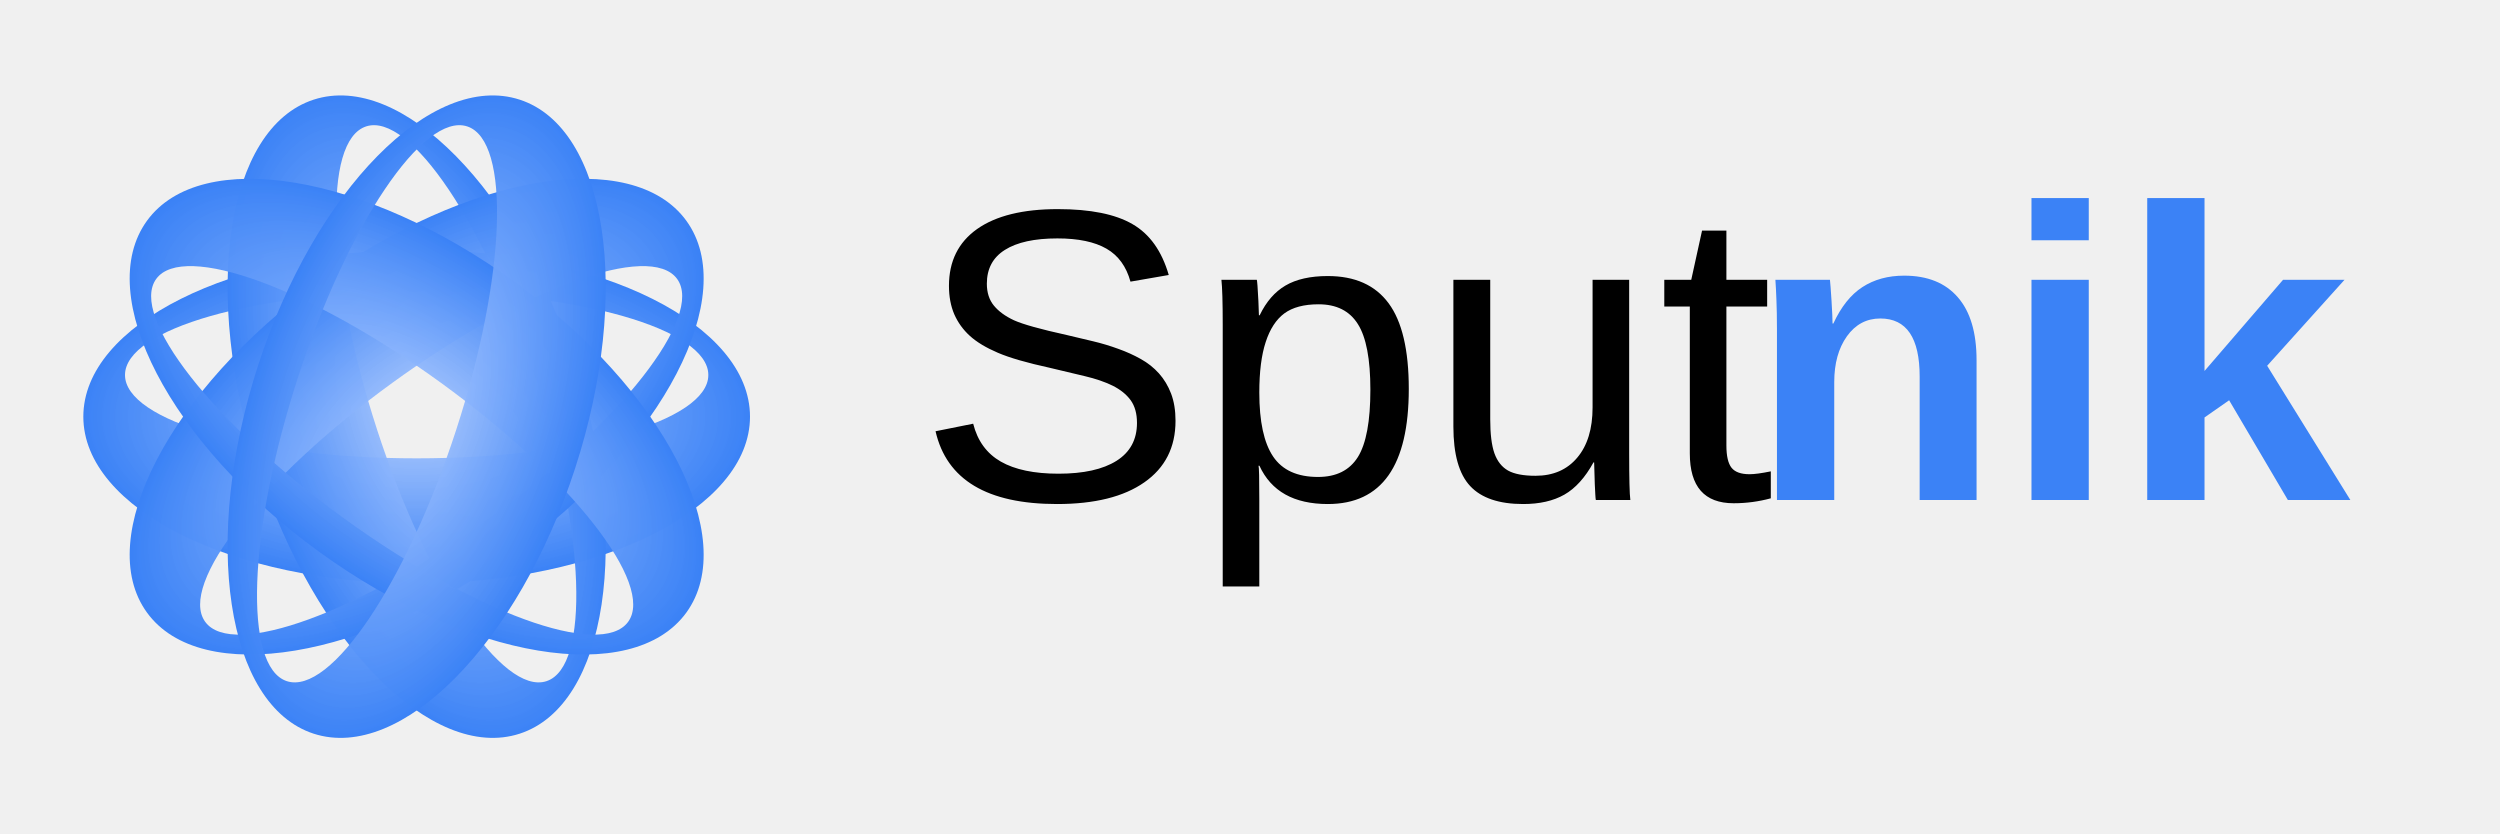
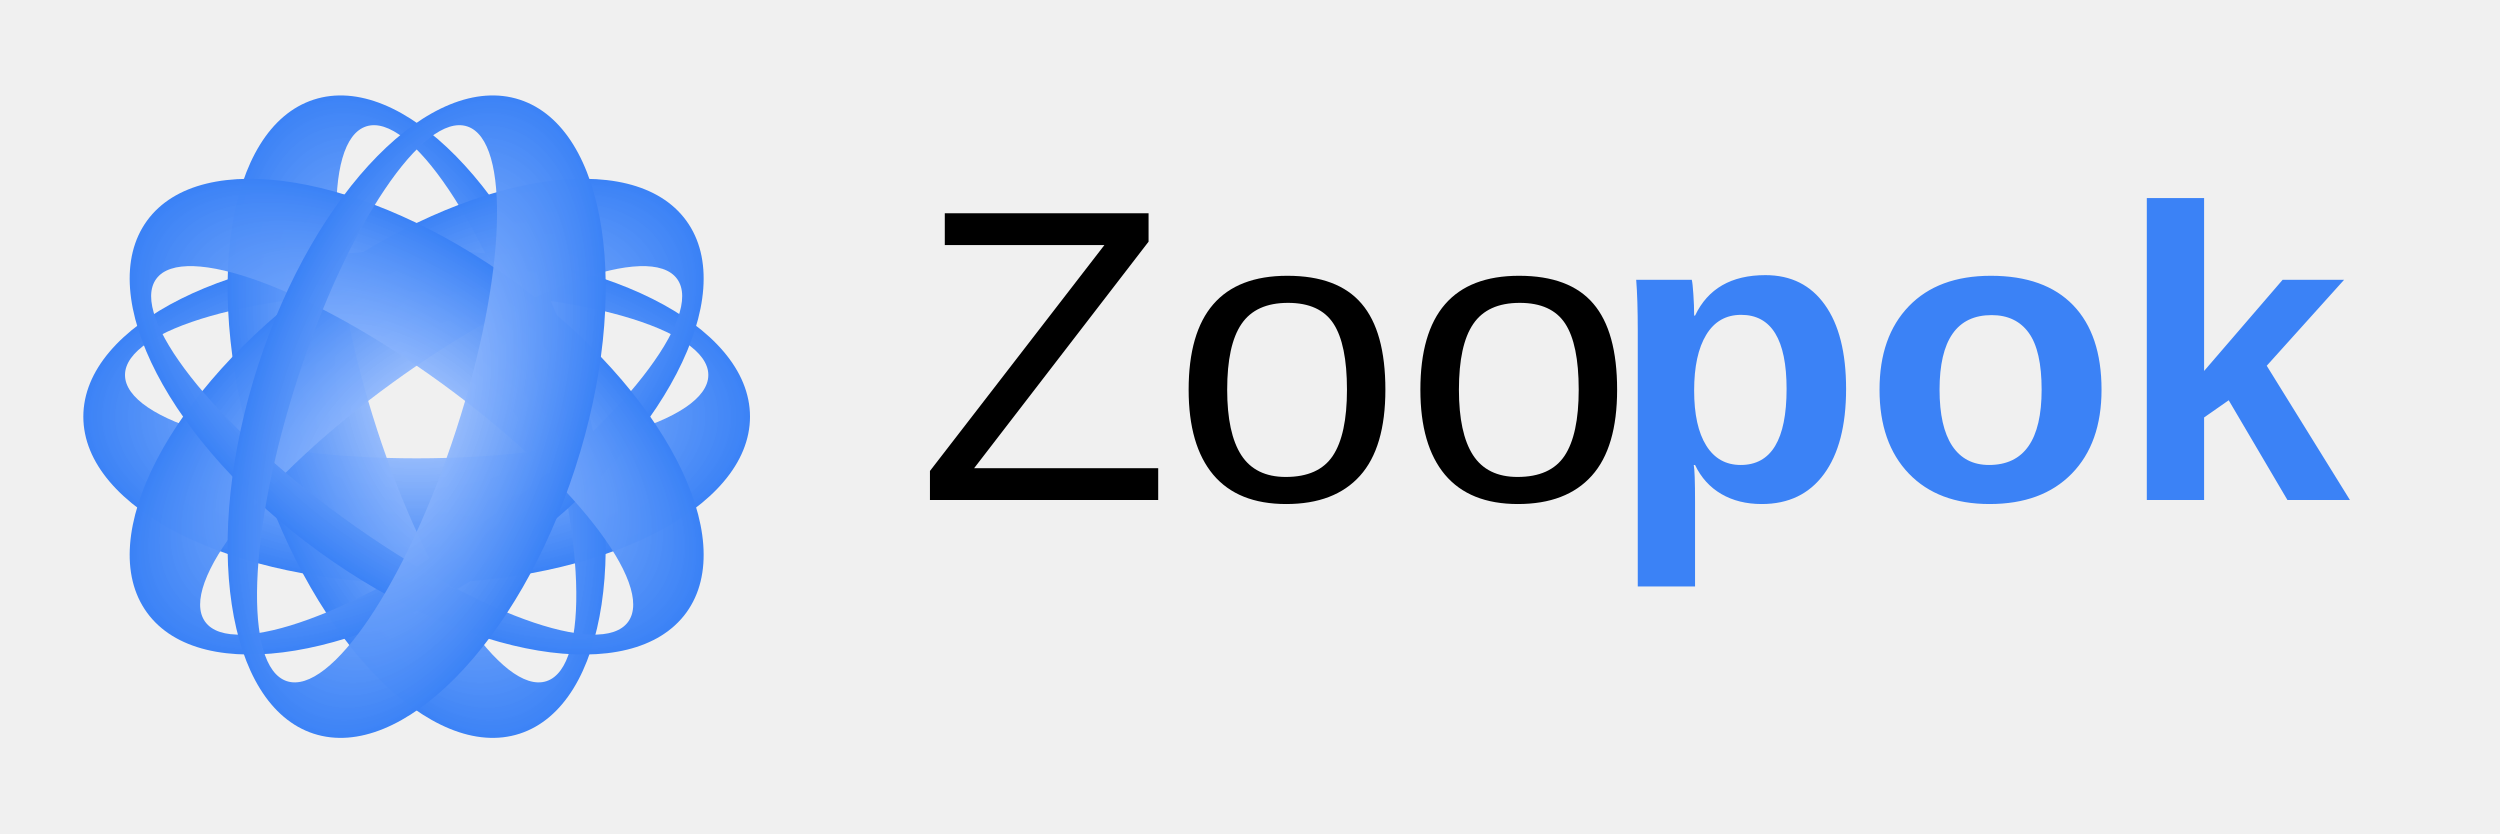
<svg xmlns="http://www.w3.org/2000/svg" viewBox="0 0 300 100" preserveAspectRatio="xMidYMid meet" id="svgAnimation">
  <defs>
    <radialGradient id="blueRadialGradient" cx="50%" cy="50%" r="50%" fx="50%" fy="50%">
      <stop offset="0%" stop-color="#a8c7ff" stop-opacity="0.9" />
      <stop offset="100%" stop-color="#3b82f6" stop-opacity="1" />
    </radialGradient>
  </defs>
  <mask id="ellipseMask">
    <rect width="100" height="100" fill="white" />
    <ellipse cx="50" cy="45" rx="35" ry="10" fill="black">
      <animate id="animateRxInner" attributeName="rx" values="35;45;35" keyTimes="0;0.5;1" begin="indefinite" dur="2s" calcMode="spline" keySplines="0.42 0 0.58 1; 0.42 0 0.58 1" repeatCount="1" />
      <animate id="animateRyInner" attributeName="ry" values="10;20;10" keyTimes="0;0.5;1" begin="indefinite" dur="2s" calcMode="spline" keySplines="0.42 0 0.58 1; 0.42 0 0.58 1" repeatCount="1" />
    </ellipse>
  </mask>
  <g transform="rotate(0, 50, 50)">
    <animateTransform id="animateRotate0" attributeName="transform" type="rotate" from="0 50 50" to="360 50 50" begin="indefinite" dur="2s" repeatCount="1" fill="freeze" calcMode="spline" keyTimes="0;1" keySplines="0.1 0.8 0.2 1" />
    <ellipse cx="50" cy="50" rx="40" ry="20" fill="url(#blueRadialGradient)" mask="url(#ellipseMask)">
      <animate id="animateRxOuter0" attributeName="rx" values="40;50;40" keyTimes="0;0.5;1" begin="indefinite" dur="2s" calcMode="spline" keySplines="0.42 0 0.58 1; 0.42 0 0.58 1" repeatCount="1" />
      <animate id="animateRyOuter0" attributeName="ry" values="20;30;20" keyTimes="0;0.5;1" begin="indefinite" dur="2s" calcMode="spline" keySplines="0.42 0 0.58 1; 0.42 0 0.58 1" repeatCount="1" />
    </ellipse>
  </g>
  <g transform="rotate(72, 50, 50)">
    <animateTransform id="animateRotate72" attributeName="transform" type="rotate" from="72 50 50" to="432 50 50" begin="indefinite" dur="2s" repeatCount="1" fill="freeze" calcMode="spline" keyTimes="0;1" keySplines="0.1 0.8 0.2 1" />
    <ellipse cx="50" cy="50" rx="40" ry="20" fill="url(#blueRadialGradient)" mask="url(#ellipseMask)">
      <animate id="animateRxOuter72" attributeName="rx" values="40;50;40" keyTimes="0;0.5;1" begin="indefinite" dur="2s" calcMode="spline" keySplines="0.42 0 0.58 1; 0.42 0 0.58 1" repeatCount="1" />
      <animate id="animateRyOuter72" attributeName="ry" values="20;30;20" keyTimes="0;0.5;1" begin="indefinite" dur="2s" calcMode="spline" keySplines="0.42 0 0.58 1; 0.42 0 0.58 1" repeatCount="1" />
    </ellipse>
  </g>
  <g transform="rotate(144, 50, 50)">
    <animateTransform id="animateRotate144" attributeName="transform" type="rotate" from="144 50 50" to="504 50 50" begin="indefinite" dur="2s" repeatCount="1" fill="freeze" calcMode="spline" keyTimes="0;1" keySplines="0.1 0.8 0.2 1" />
    <ellipse cx="50" cy="50" rx="40" ry="20" fill="url(#blueRadialGradient)" mask="url(#ellipseMask)">
      <animate id="animateRxOuter144" attributeName="rx" values="40;50;40" keyTimes="0;0.5;1" begin="indefinite" dur="2s" calcMode="spline" keySplines="0.42 0 0.58 1; 0.42 0 0.58 1" repeatCount="1" />
      <animate id="animateRyOuter144" attributeName="ry" values="20;30;20" keyTimes="0;0.5;1" begin="indefinite" dur="2s" calcMode="spline" keySplines="0.42 0 0.58 1; 0.42 0 0.58 1" repeatCount="1" />
    </ellipse>
  </g>
  <g transform="rotate(216, 50, 50)">
    <animateTransform id="animateRotate216" attributeName="transform" type="rotate" from="216 50 50" to="576 50 50" begin="indefinite" dur="2s" repeatCount="1" fill="freeze" calcMode="spline" keyTimes="0;1" keySplines="0.1 0.8 0.2 1" />
    <ellipse cx="50" cy="50" rx="40" ry="20" fill="url(#blueRadialGradient)" mask="url(#ellipseMask)">
      <animate id="animateRxOuter216" attributeName="rx" values="40;50;40" keyTimes="0;0.5;1" begin="indefinite" dur="2s" calcMode="spline" keySplines="0.42 0 0.58 1; 0.42 0 0.58 1" repeatCount="1" />
      <animate id="animateRyOuter216" attributeName="ry" values="20;30;20" keyTimes="0;0.5;1" begin="indefinite" dur="2s" calcMode="spline" keySplines="0.42 0 0.58 1; 0.42 0 0.58 1" repeatCount="1" />
    </ellipse>
  </g>
  <g transform="rotate(288, 50, 50)">
    <animateTransform id="animateRotate288" attributeName="transform" type="rotate" from="288 50 50" to="648 50 50" begin="indefinite" dur="2s" repeatCount="1" fill="freeze" calcMode="spline" keyTimes="0;1" keySplines="0.1 0.8 0.2 1" />
    <ellipse cx="50" cy="50" rx="40" ry="20" fill="url(#blueRadialGradient)" mask="url(#ellipseMask)">
      <animate id="animateRxOuter288" attributeName="rx" values="40;50;40" keyTimes="0;0.5;1" begin="indefinite" dur="2s" calcMode="spline" keySplines="0.42 0 0.58 1; 0.42 0 0.58 1" repeatCount="1" />
      <animate id="animateRyOuter288" attributeName="ry" values="20;30;20" keyTimes="0;0.5;1" begin="indefinite" dur="2s" calcMode="spline" keySplines="0.42 0 0.58 1; 0.42 0 0.58 1" repeatCount="1" />
    </ellipse>
  </g>
  <text x="110" y="60" text-anchor="start" font-size="50" font-family="Arial, sans-serif" font-weight="bold">
-     <tspan fill="black" font-weight="400" dx="-14">Sput</tspan>
-     <tspan fill="#3b82f6" dx="-17" font-weight="550">nik</tspan>
+     <tspan fill="black" font-weight="400" dx="-14">Zoo</tspan>
+     <tspan fill="#3b82f6" dx="-17" font-weight="550">pok</tspan>
  </text>
</svg>
